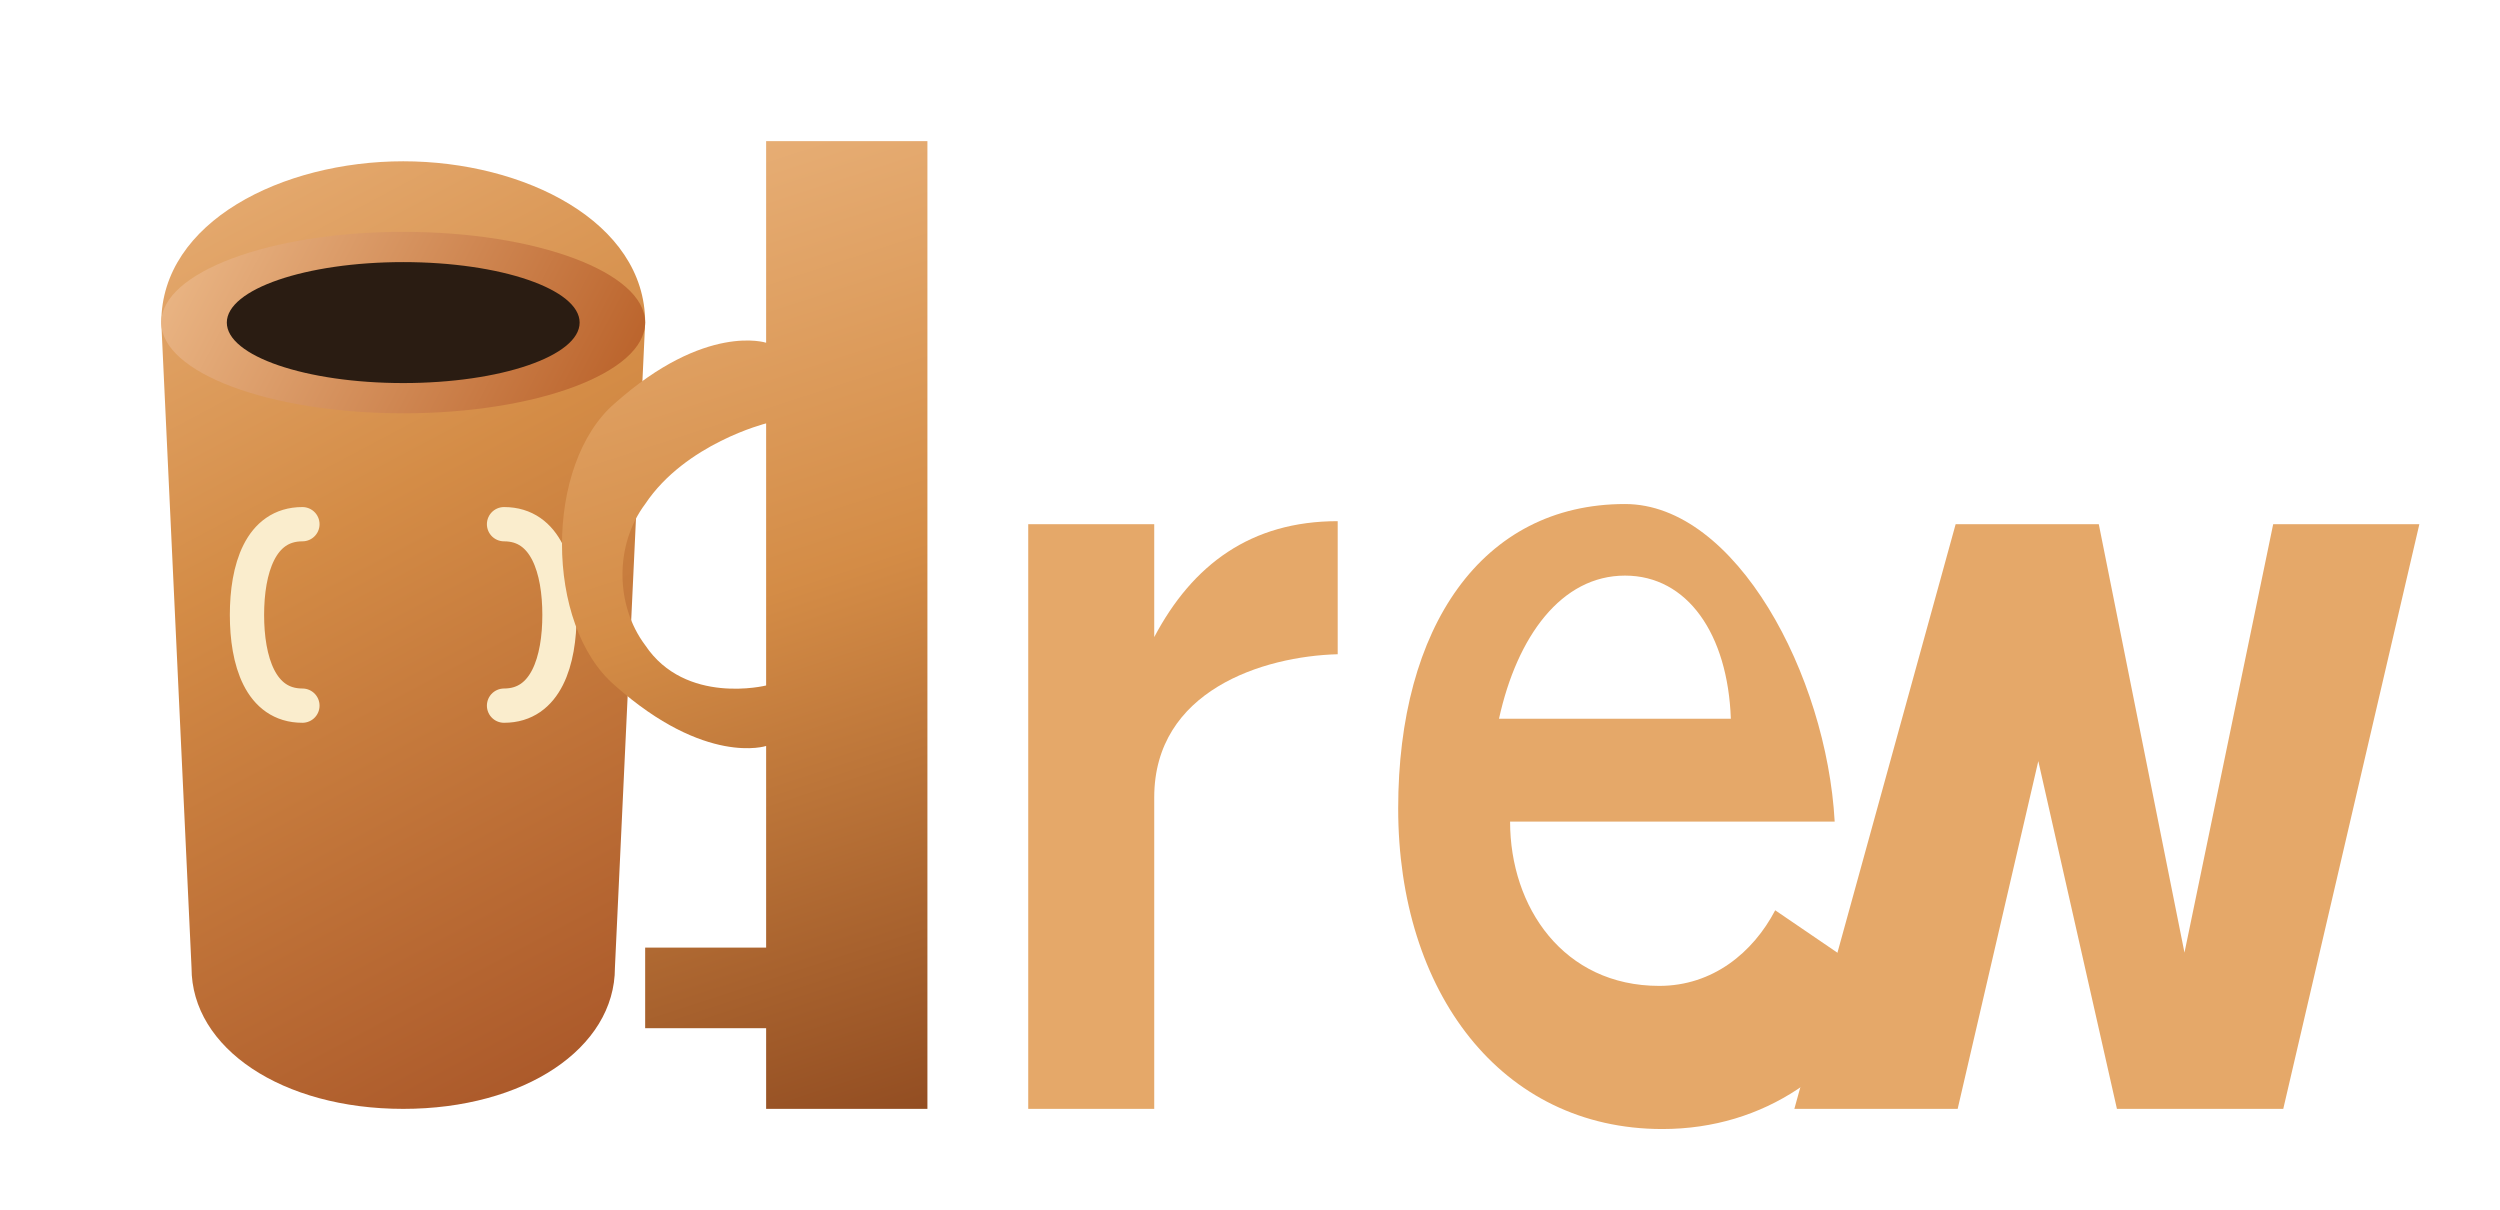
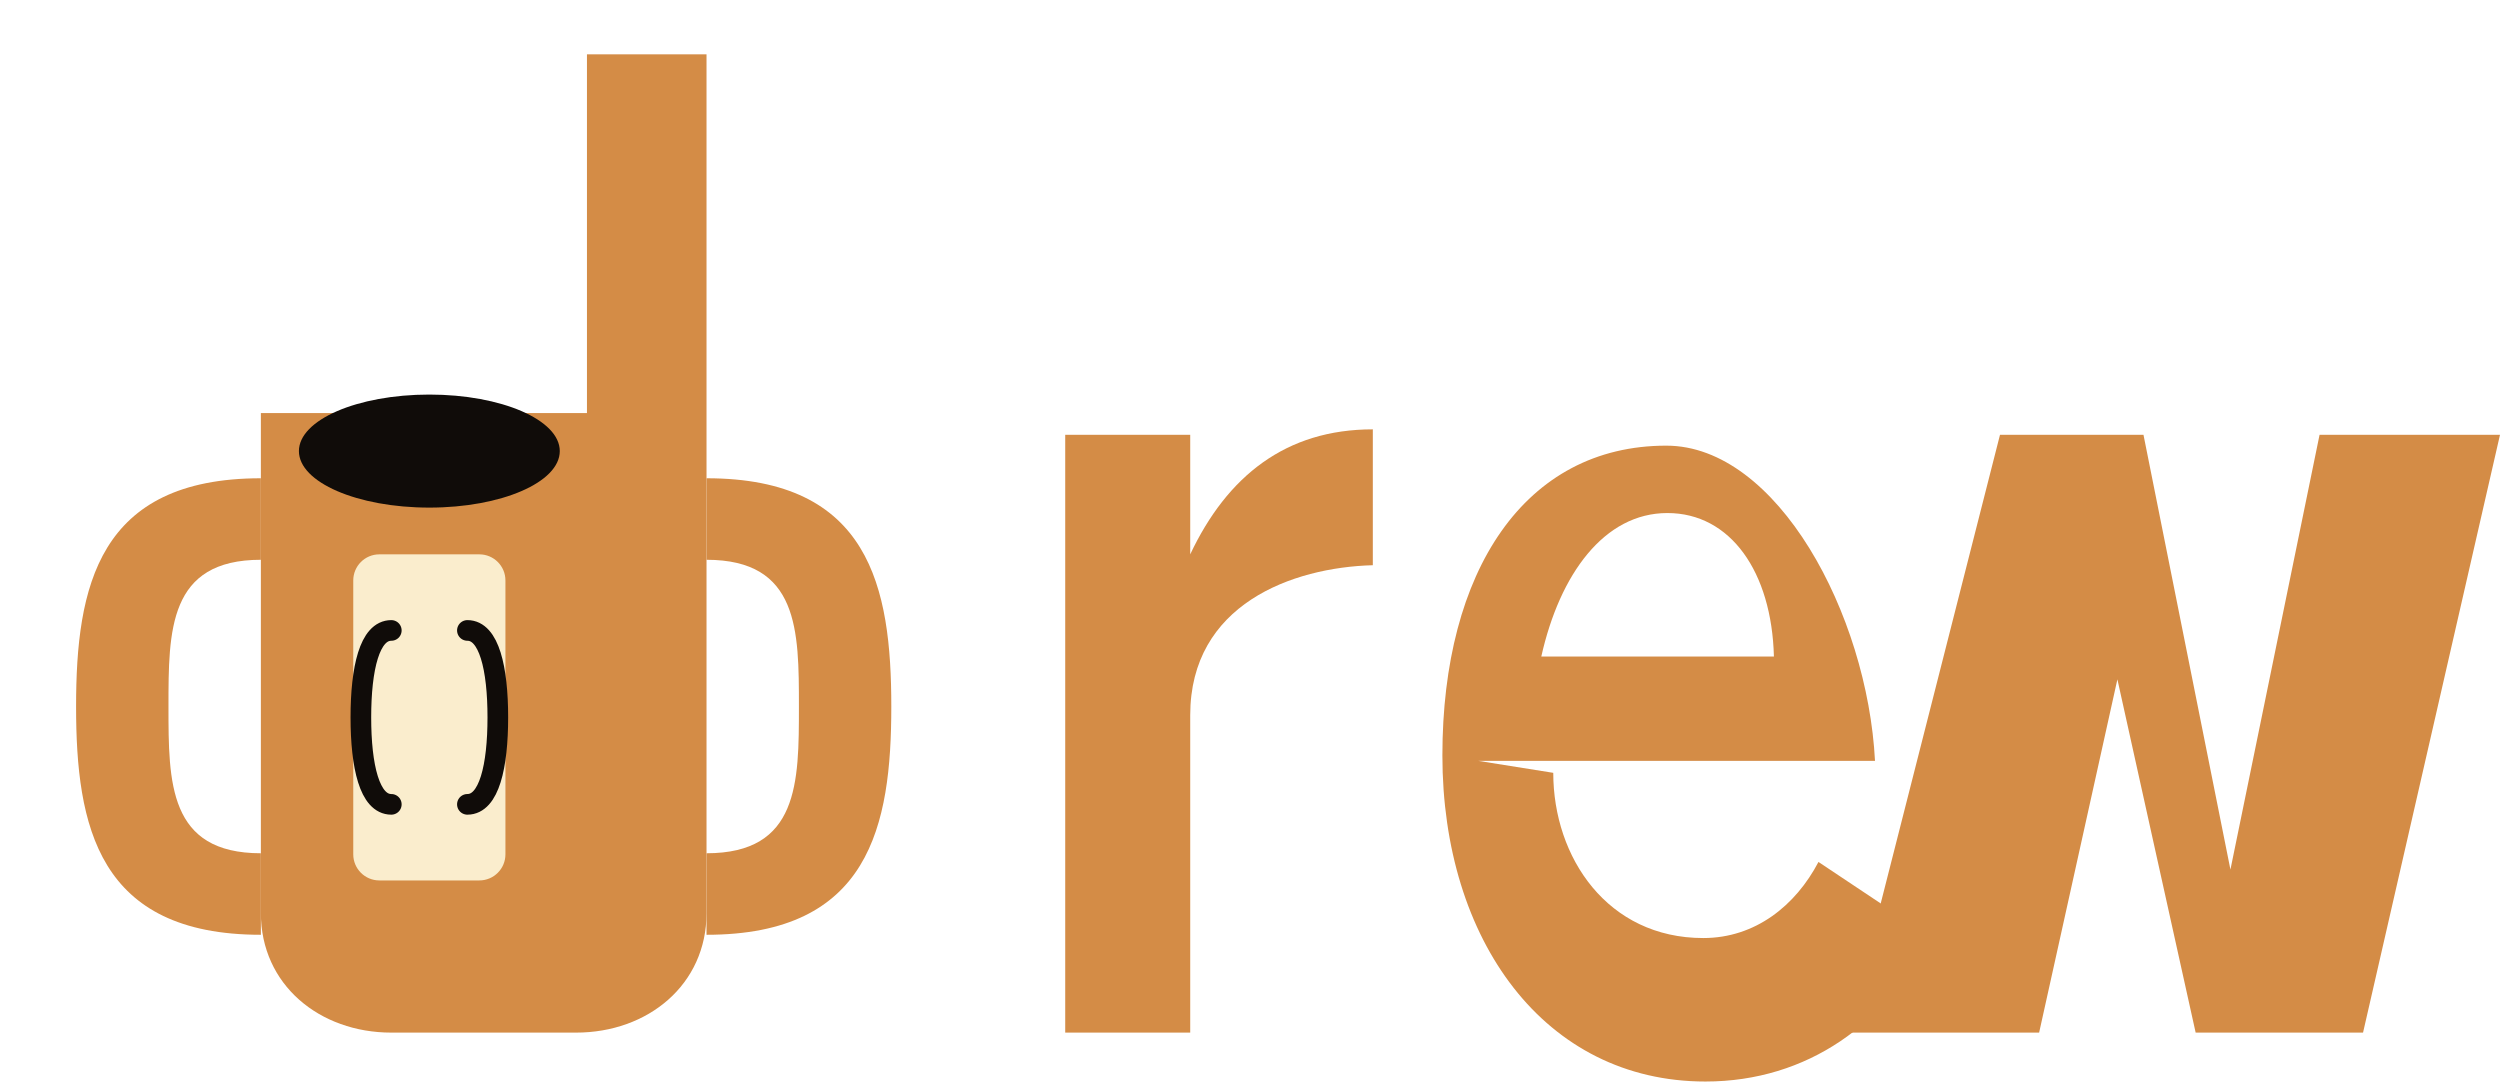
- <svg xmlns="http://www.w3.org/2000/svg" viewBox="0 0 248 120" fill="none" role="img" aria-label="Brew">
-   <defs>
-     <linearGradient id="copperBody-bd" x1="14" y1="14" x2="64" y2="108" gradientUnits="userSpaceOnUse">
-       <stop stop-color="#E8B078" />
-       <stop offset="0.4" stop-color="#D48C46" />
-       <stop offset="1" stop-color="#A85528" />
-     </linearGradient>
-     <linearGradient id="copperB-bd" x1="70" y1="12" x2="102" y2="110" gradientUnits="userSpaceOnUse">
-       <stop stop-color="#E8B078" />
-       <stop offset="0.45" stop-color="#D48C46" />
-       <stop offset="1" stop-color="#8F4A20" />
-     </linearGradient>
-     <linearGradient id="rim-bd" x1="16" y1="16" x2="62" y2="40" gradientUnits="userSpaceOnUse">
-       <stop stop-color="#F0C090" />
-       <stop offset="1" stop-color="#BA622A" />
-     </linearGradient>
-   </defs>
-   <path fill="url(#copperBody-bd)" d="M16 32C16 22 28 16 40 16C52 16 64 22 64 32L61 96C61 104 52 110 40 110C28 110 19 104 19 96Z" />
-   <ellipse cx="40" cy="32" rx="24" ry="9" fill="url(#rim-bd)" />
-   <ellipse cx="40" cy="32" rx="17.5" ry="6" fill="#2A1C12" />
-   <g fill="none" stroke="#FAEDCD" stroke-width="3.4" stroke-linecap="round" stroke-linejoin="round">
-     <path d="M30 52C25.8 52 24.5 56.5 24.5 61C24.5 65.5 25.8 70 30 70" />
-     <path d="M50 52C54.2 52 55.5 56.5 55.5 61C55.5 65.5 54.2 70 50 70" />
+ <svg xmlns="http://www.w3.org/2000/svg" viewBox="0 0 230 100" fill="none" role="img" aria-label="Brew">
+   <g fill="#D48C46">
+     <path d="       M54 5       H65       V84       C65 90.6 59.6 95 53 95       H36       C29.4 95 24 90.6 24 84       V38       H54       V5Z" />
+     <path fill-rule="evenodd" d="       M24 44       C9 44 7 54 7 65       C7 76 9 86 24 86       V78.5       C15.5 78.5 15.5 72 15.5 65       C15.5 58 15.5 51.5 24 51.5       V44Z" />
+     <path fill-rule="evenodd" d="       M65 44       C80 44 82 54 82 65       C82 76 80 86 65 86       V78.5       C73.5 78.5 73.5 72 73.5 65       C73.5 58 73.5 51.5 65 51.5       V44Z" />
  </g>
-   <path fill="url(#copperB-bd)" fill-rule="evenodd" d="M76 14H92V110H76V102H64V94H76V74C76 74 70 76 61 68C54 62 54 46 61 40C70 32 76 34 76 34V14ZM76 42C76 42 68 44 64 50C61 54 61 60 64 64C68 70 76 68 76 68V42Z" />
-   <g fill="#E5A869">
-     <path d="M102 110V52h12.5v11.2c3.8-7.2 9.6-11.5 18.2-11.5v13.2c-7.4.2-18.2 3.6-18.2 14.2V110z" />
-     <path d="M142.5 81.5h39.5c-.8-14.5-9.8-31.5-20.8-31.5-14.2 0-22.5 12.2-22.5 30.2 0 18.2 10.2 31.8 26.2 31.8 10.2 0 18.2-5.8 22.2-14.2l-11-7.5c-2.2 4.2-6.2 7.5-11.5 7.5-9.5 0-14.8-7.8-14.8-16.3zm6.2-10.2c1.8-8.2 6.2-14.2 12.5-14.2 6.2 0 10.2 5.8 10.5 14.2z" />
-     <path d="M194 52h14.2l8.5 42.5 8.8-42.5H240l-13.5 58H210l-7.8-34.5L194.2 110H178z" />
+   <ellipse cx="39.5" cy="41.5" rx="12" ry="5.2" fill="#100C09" />
+   <rect x="32.5" y="51" width="14" height="30" rx="2.4" fill="#FAEDCD" />
+   <g fill="none" stroke="#100C09" stroke-width="1.9" stroke-linecap="round" stroke-linejoin="round">
+     <path d="M36 58C34 58 33.2 61.5 33.2 66C33.2 70.5 34 74 36 74" />
+     <path d="M43 58C45 58 45.8 61.5 45.8 66C45.8 70.5 45 74 43 74" />
+   </g>
+   <g fill="#D48C46">
+     <path d="M98 95V40h11.5v11c3.4-7.2 8.8-11.5 16.8-11.5v12.5c-7.4.2-16.8 3.6-16.8 13.8V95z" />
+     <path d="M136 70h36.5c-.7-13.5-9-29-19.2-29-13 0-20.6 11.5-20.6 28.5 0 17 9.4 30 24.2 30 9.4 0 16.8-5.4 20.6-13.4l-10.2-6.8c-2.1 4-5.8 7-10.6 7-8.8 0-13.8-7.4-13.8-15.2zm5.8-9.6c1.7-7.6 5.8-13.2 11.6-13.2s9.6 5.4 9.8 13.2z" />
+     <path d="M184 40h13.2l8 40 8.2-40H230l-12.6 55h-15.4l-7.2-32.5L187.6 95H170z" />
  </g>
</svg>
